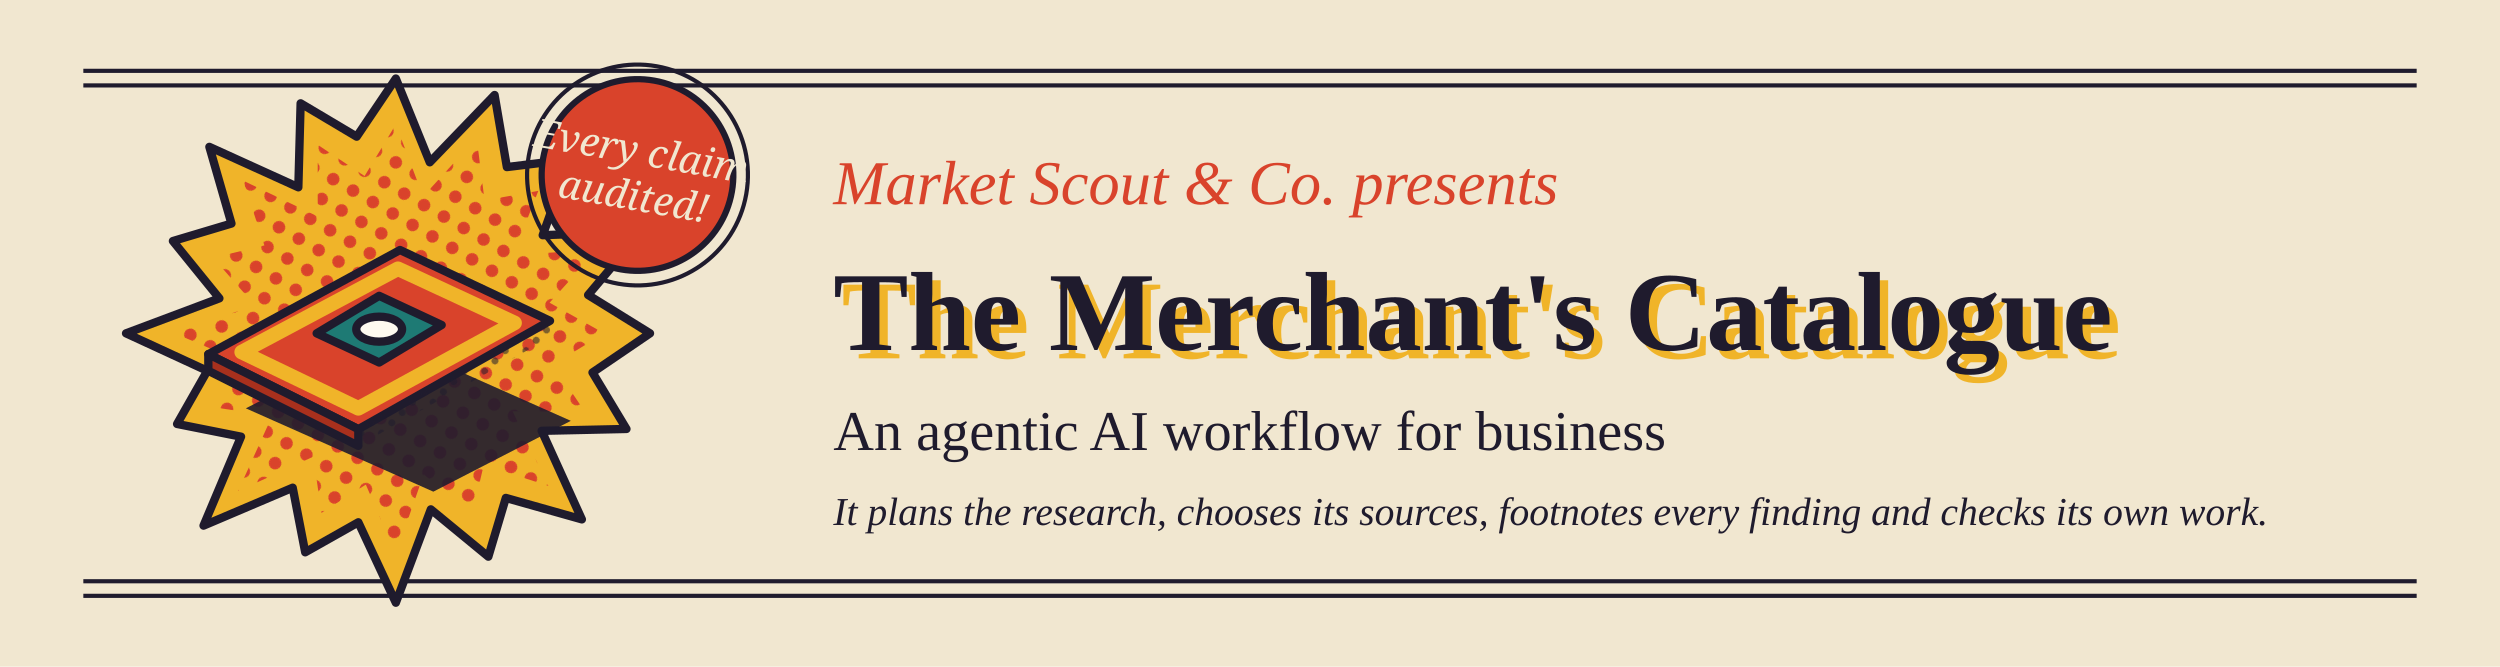
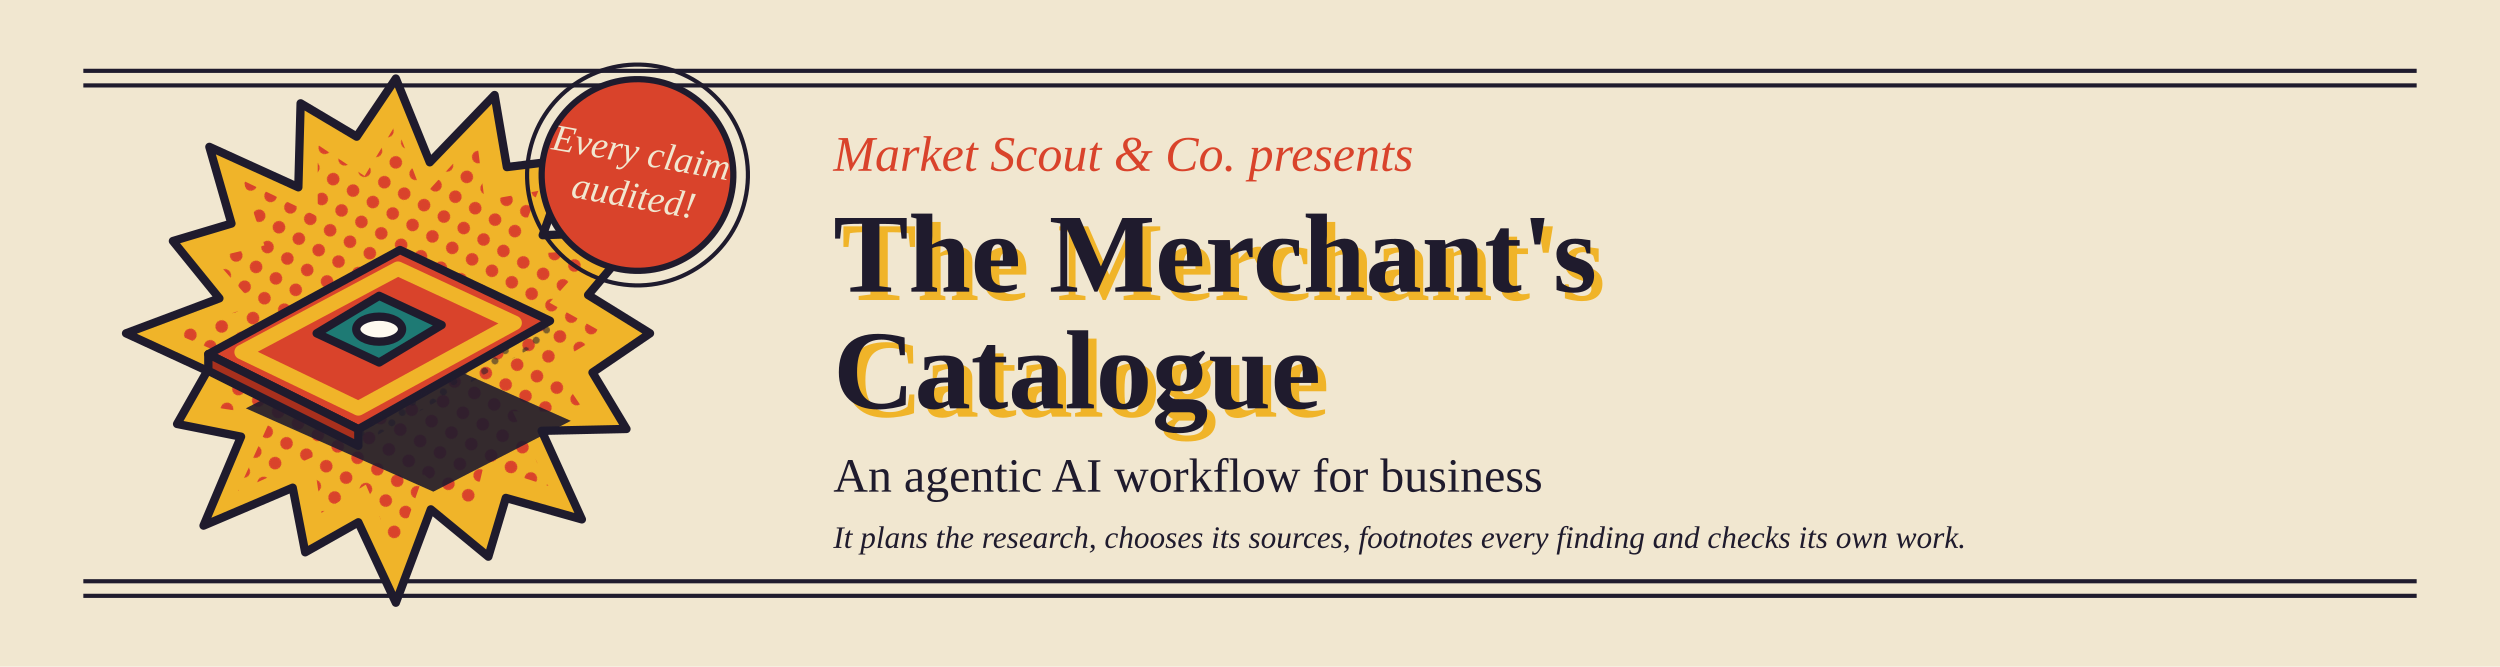
<svg xmlns="http://www.w3.org/2000/svg" viewBox="0 0 1200 320" role="img" aria-label="Market Scout: an agentic AI workflow for business, printed as a merchant's catalogue">
  <defs>
    <pattern id="d" width="11" height="11" patternUnits="userSpaceOnUse" patternTransform="rotate(30)">
      <circle cx="5.5" cy="5.5" r="3" fill="#d9432b" />
    </pattern>
    <pattern id="k" width="7" height="7" patternUnits="userSpaceOnUse" patternTransform="rotate(45)">
      <circle cx="3.5" cy="3.5" r="1.7" fill="#1f1b2d" />
    </pattern>
  </defs>
  <rect width="1200" height="320" fill="#f1e7d0" />
  <path d="M40 34H1160M40 41H1160M40 279H1160M40 286H1160" stroke="#1f1b2d" stroke-width="2" />
  <polygon points="312.0,160.0 284.4,178.8 300.7,205.9 260.0,206.8 279.3,249.3 242.8,239.0 234.4,267.2 206.8,244.5 190.0,289.3 172.0,250.7 146.5,265.1 140.5,234.1 97.7,252.3 115.7,209.6 85.0,203.5 99.5,178.0 60.5,160.0 105.3,143.2 83.0,115.7 111.1,107.3 100.5,70.5 143.2,89.9 144.3,49.6 171.2,65.6 190.0,37.7 206.3,77.9 237.4,45.6 243.3,80.2 273.5,76.5 260.5,112.9 308.0,111.1 282.3,141.6" fill="#f0b429" stroke="#1f1b2d" stroke-width="4" stroke-linejoin="round" />
  <polygon points="290.0,160.0 265.5,175.0 280.7,197.6 246.0,197.4 263.2,233.2 232.2,223.2 226.4,247.9 203.4,227.6 190.0,266.0 175.6,232.6 154.3,246.2 150.4,219.2 114.3,235.7 130.6,199.7 103.9,195.7 117.6,174.4 83.8,160.0 122.3,146.5 102.3,123.7 126.9,117.8 116.7,86.7 152.5,103.9 152.5,69.5 175.0,84.5 190.0,59.7 203.1,94.3 228.8,66.2 232.6,96.2 258.4,91.6 246.4,122.3 286.7,119.9 263.8,145.3" fill="url(#d)" />
  <g stroke="#1f1b2d" stroke-width="4" stroke-linejoin="round">
    <polygon points="118,196 208,236 274,202 184,162" fill="#1f1b2d" opacity=".9" stroke="none" />
    <polygon points="100,170 192,120 264,154 172,206" fill="#d9432b" />
    <polygon points="116,169 191,129 247,155 172,196" fill="none" stroke="#f0b429" stroke-width="7" />
    <polygon points="182,142 212,156 182,174 152,160" fill="#1e7a74" />
    <ellipse cx="182" cy="158" rx="11" ry="6" fill="#fffaf0" />
    <polygon points="172,206 264,154 264,162 172,214" fill="url(#k)" stroke="none" opacity=".55" />
    <polygon points="100,170 172,206 172,214 100,178" fill="#a8301d" />
  </g>
  <g transform="rotate(10 306 84)">
    <circle cx="306" cy="84" r="46" fill="#d9432b" stroke="#1f1b2d" stroke-width="3" />
    <circle cx="306" cy="84" r="53" fill="none" stroke="#1f1b2d" stroke-width="2" />
-     <text x="306" y="79" text-anchor="middle" font-family="Georgia, serif" font-style="italic" font-size="19" fill="#f1e7d0">Every claim</text>
-     <text x="306" y="101" text-anchor="middle" font-family="Georgia, serif" font-style="italic" font-size="19" fill="#f1e7d0">audited!</text>
+     <text x="306" y="79" text-anchor="middle" font-family="Georgia, 'Times New Roman', 'DejaVu Serif', serif" font-style="italic" font-size="18" fill="#f1e7d0">Every claim</text>
+     <text x="306" y="100" text-anchor="middle" font-family="Georgia, 'Times New Roman', 'DejaVu Serif', serif" font-style="italic" font-size="18" fill="#f1e7d0">audited!</text>
  </g>
-   <text x="400" y="98" font-family="Georgia, 'Times New Roman', serif" font-style="italic" font-size="30" fill="#d9432b">Market Scout &amp; Co. presents</text>
-   <text x="404" y="172" font-family="Georgia, 'Times New Roman', serif" font-weight="bold" font-size="54" textLength="740" lengthAdjust="spacingAndGlyphs" fill="#f0b429">The Merchant's Catalogue</text>
-   <text x="400" y="168" font-family="Georgia, 'Times New Roman', serif" font-weight="bold" font-size="54" textLength="740" lengthAdjust="spacingAndGlyphs" fill="#1f1b2d">The Merchant's Catalogue</text>
-   <text x="400" y="216" font-family="Georgia, 'Times New Roman', serif" font-size="27" fill="#1f1b2d">An agentic AI workflow for business</text>
-   <text x="400" y="252" font-family="Georgia, 'Times New Roman', serif" font-style="italic" font-size="19" fill="#1f1b2d">It plans the research, chooses its sources, footnotes every finding and checks its own work.</text>
+   <g font-family="Georgia, 'Times New Roman', 'DejaVu Serif', serif" fill="#1f1b2d">
+     <text x="400" y="82" font-style="italic" font-size="24" fill="#d9432b">Market Scout &amp; Co. presents</text>
+     <g font-weight="bold" font-size="54">
+       <text x="404" y="144" fill="#f0b429">The Merchant's</text>
+       <text x="400" y="140">The Merchant's</text>
+       <text x="404" y="200" fill="#f0b429">Catalogue</text>
+       <text x="400" y="196">Catalogue</text>
+     </g>
+     <text x="400" y="236" font-size="23">An agentic AI workflow for business</text>
+     <text x="400" y="263" font-style="italic" font-size="15">It plans the research, chooses its sources, footnotes every finding and checks its own work.</text>
+   </g>
</svg>
